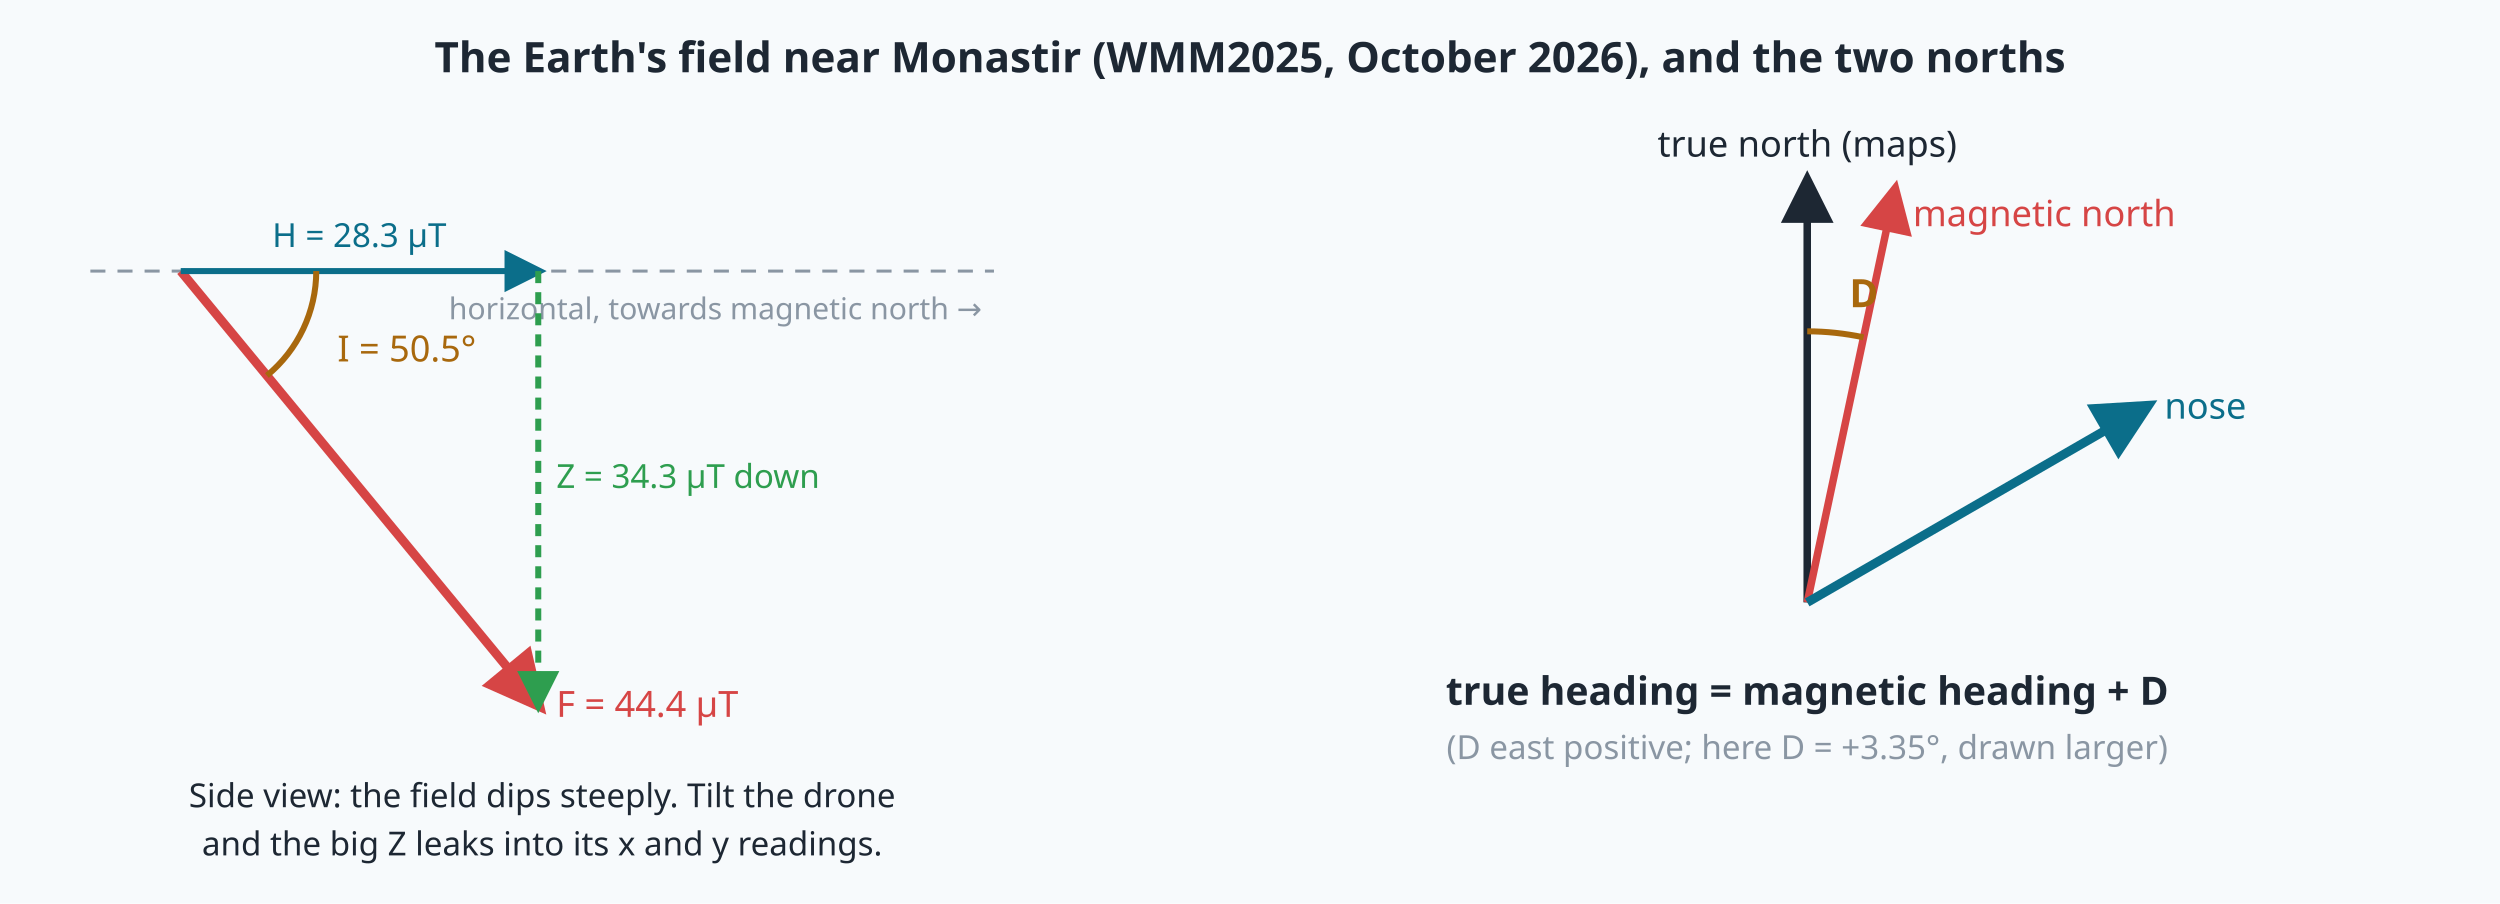
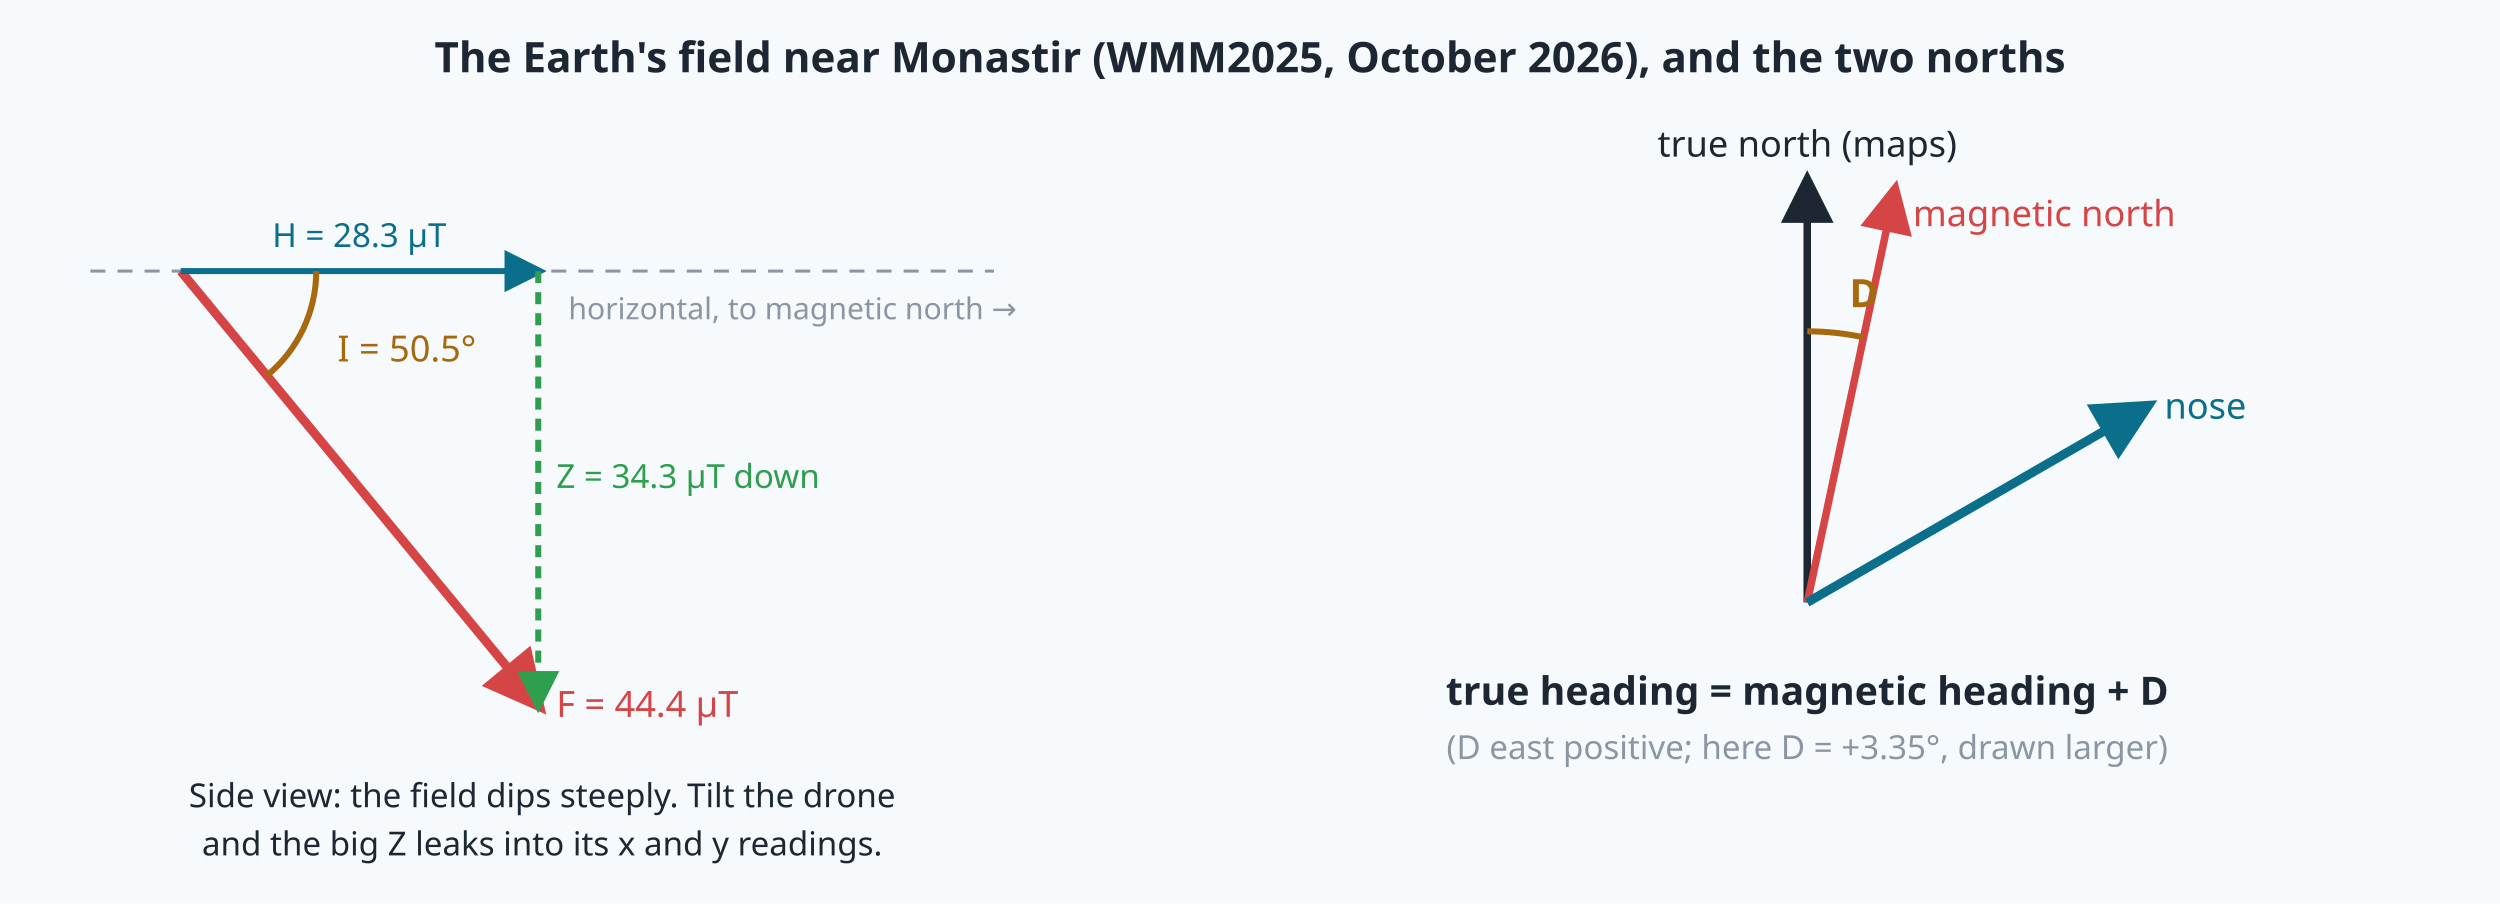
<svg xmlns="http://www.w3.org/2000/svg" viewBox="0 0 830 300" font-family="sans-serif" font-size="13">
  <rect width="830" height="300" fill="#f7fafc" />
  <defs>
    <marker id="mi" viewBox="0 0 10 10" refX="8" refY="5" markerWidth="7" markerHeight="7" orient="auto-start-reverse">
      <path d="M0 0L10 5L0 10z" fill="#1d2733" />
    </marker>
    <marker id="mr" viewBox="0 0 10 10" refX="8" refY="5" markerWidth="7" markerHeight="7" orient="auto-start-reverse">
      <path d="M0 0L10 5L0 10z" fill="#d64545" />
    </marker>
    <marker id="mb" viewBox="0 0 10 10" refX="8" refY="5" markerWidth="7" markerHeight="7" orient="auto-start-reverse">
      <path d="M0 0L10 5L0 10z" fill="#0b6e8a" />
    </marker>
    <marker id="mo" viewBox="0 0 10 10" refX="8" refY="5" markerWidth="7" markerHeight="7" orient="auto-start-reverse">
      <path d="M0 0L10 5L0 10z" fill="#a8680d" />
    </marker>
    <marker id="mg" viewBox="0 0 10 10" refX="8" refY="5" markerWidth="7" markerHeight="7" orient="auto-start-reverse">
      <path d="M0 0L10 5L0 10z" fill="#8a96a3" />
    </marker>
    <marker id="mn" viewBox="0 0 10 10" refX="8" refY="5" markerWidth="7" markerHeight="7" orient="auto-start-reverse">
      <path d="M0 0L10 5L0 10z" fill="#2e9e4f" />
    </marker>
  </defs>
  <text x="415.0" y="24.0" text-anchor="middle" font-size="14" fill="#1d2733" font-weight="bold">The Earth's field near Monastir (WMM2025, October 2026), and the two norths</text>
  <line x1="30.0" y1="90.0" x2="330.0" y2="90.0" stroke="#8a96a3" stroke-width="1" stroke-dasharray="5 4" />
-   <text x="326.0" y="106.0" text-anchor="end" font-size="10" fill="#8a96a3" font-weight="normal">horizontal, towards magnetic north →</text>
+   <text x="188.7" y="106.0" text-anchor="start" font-size="10" fill="#8a96a3" font-weight="normal">horizontal, to magnetic north →</text>
  <line x1="60.0" y1="90.0" x2="178.7" y2="234.0" stroke="#d64545" stroke-width="3" marker-end="url(#mr)" />
  <text x="184.7" y="238.0" text-anchor="start" font-size="12" fill="#d64545" font-weight="normal">F = 44.4 µT</text>
  <line x1="60.0" y1="90.0" x2="178.7" y2="90.0" stroke="#0b6e8a" stroke-width="2" marker-end="url(#mb)" />
  <text x="119.3" y="82.0" text-anchor="middle" font-size="11" fill="#0b6e8a" font-weight="normal">H = 28.3 µT</text>
  <line x1="178.7" y1="90.0" x2="178.7" y2="234.0" stroke="#2e9e4f" stroke-width="2" stroke-dasharray="4 3" marker-end="url(#mn)" />
  <text x="184.7" y="162.0" text-anchor="start" font-size="11" fill="#2e9e4f" font-weight="normal">Z = 34.3 µT down</text>
  <path d="M105 90 A45 45 0 0 1 88.6 124.7" fill="none" stroke="#a8680d" stroke-width="2" />
  <text x="112.0" y="120.0" text-anchor="start" font-size="12" fill="#a8680d" font-weight="normal">I = 50.5°</text>
  <text x="180.0" y="268.0" text-anchor="middle" font-size="11" fill="#1d2733" font-weight="normal">Side view: the field dips steeply. Tilt the drone</text>
  <text x="180.0" y="284.0" text-anchor="middle" font-size="11" fill="#1d2733" font-weight="normal">and the big Z leaks into its x and y readings.</text>
  <line x1="600.0" y1="200.0" x2="600.0" y2="60.0" stroke="#1d2733" stroke-width="2.5" marker-end="url(#mi)" />
  <text x="600.0" y="52.0" text-anchor="middle" font-size="12" fill="#1d2733" font-weight="normal">true north (maps)</text>
  <line x1="600.0" y1="200.0" x2="629.1" y2="63.1" stroke="#d64545" stroke-width="2.5" marker-end="url(#mr)" />
  <text x="635.1" y="75.1" text-anchor="start" font-size="12" fill="#d64545" font-weight="normal">magnetic north</text>
  <path d="M600 110 A90 90 0 0 1 618.7 112.0" fill="none" stroke="#a8680d" stroke-width="2" />
  <text x="614.0" y="102.0" text-anchor="start" font-size="13" fill="#a8680d" font-weight="bold">D</text>
  <line x1="600.0" y1="200.0" x2="712.6" y2="135.0" stroke="#0b6e8a" stroke-width="3" marker-end="url(#mb)" />
  <text x="718.6" y="139.0" text-anchor="start" font-size="12" fill="#0b6e8a" font-weight="normal">nose</text>
  <text x="600.0" y="234.0" text-anchor="middle" font-size="13" fill="#1d2733" font-weight="bold">true heading = magnetic heading + D</text>
  <text x="600.0" y="252.0" text-anchor="middle" font-size="11" fill="#8a96a3" font-weight="normal">(D east positive; here D = +3.35°, drawn larger)</text>
</svg>
